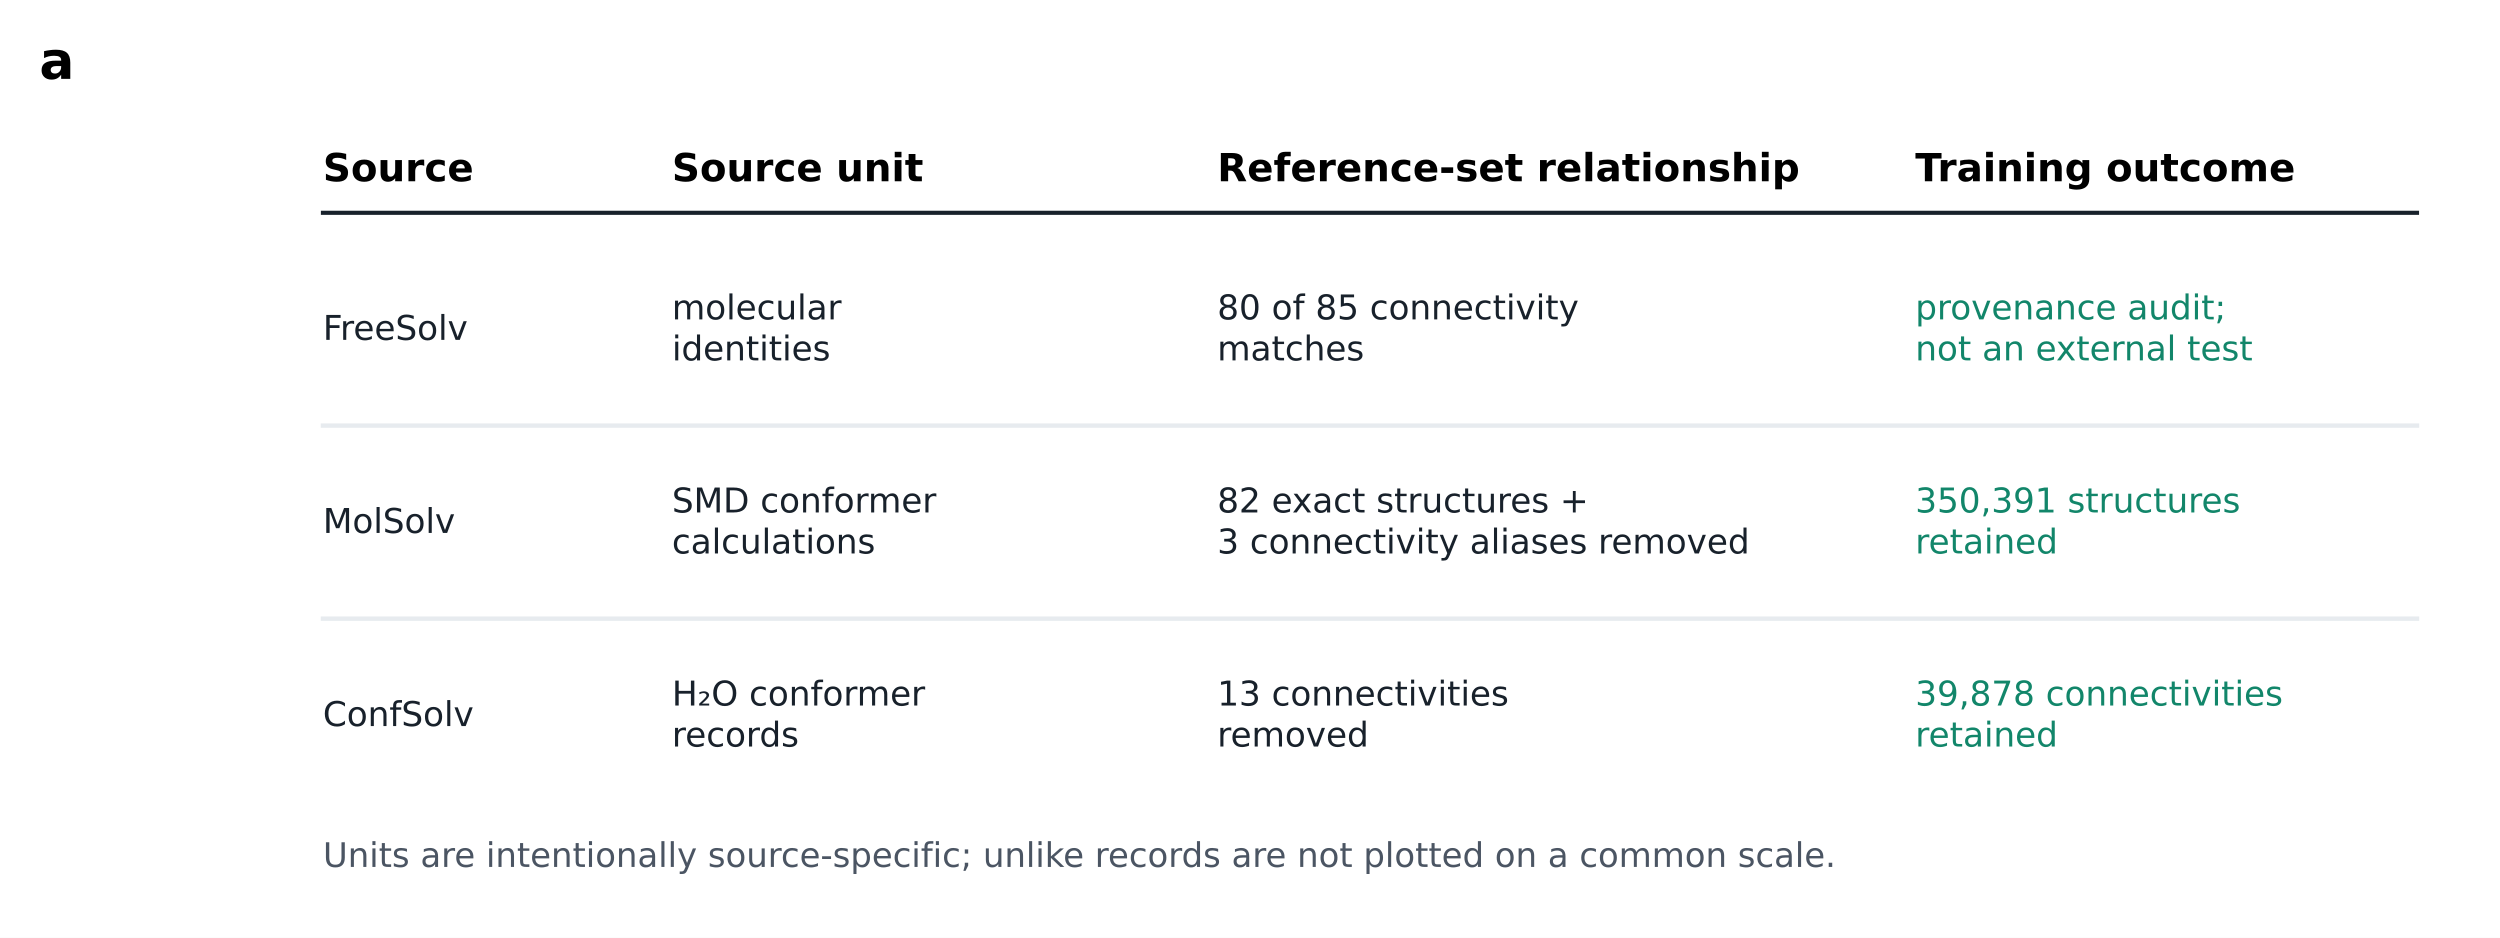
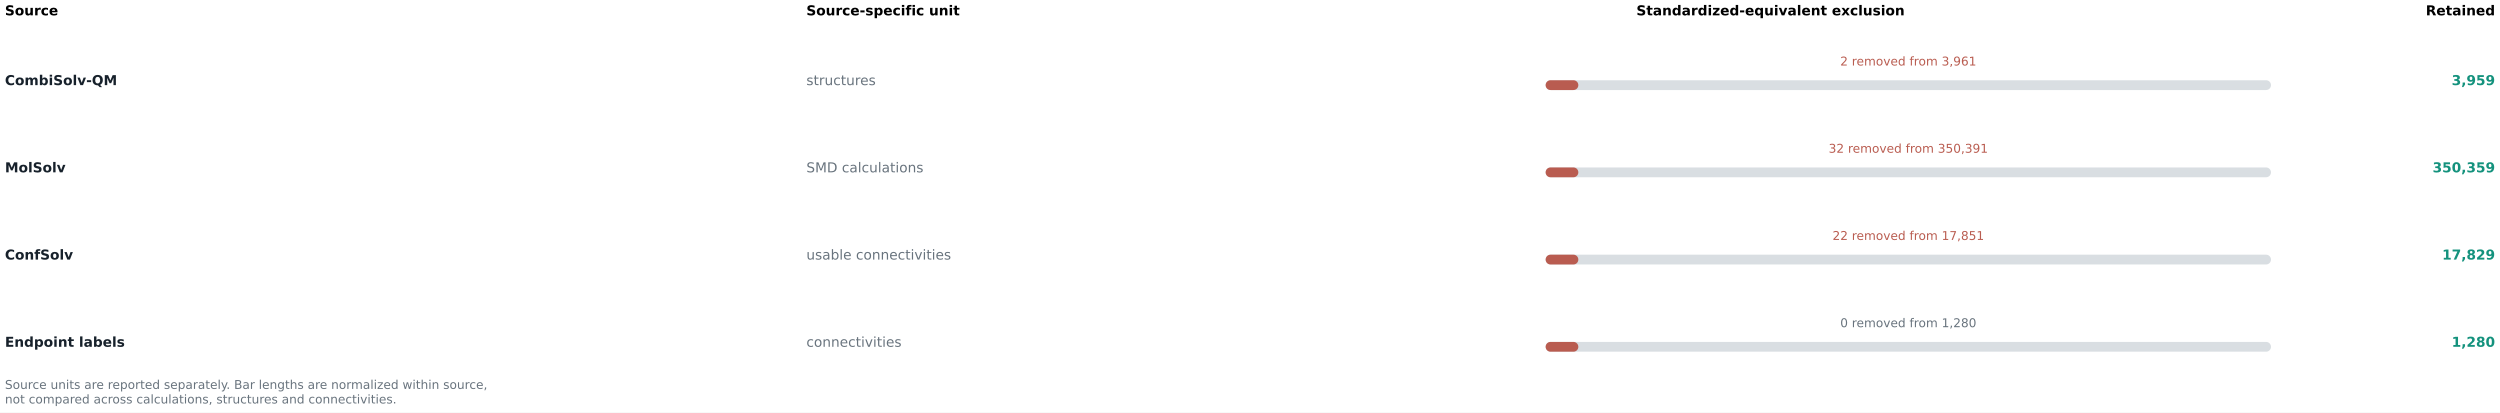
- <svg xmlns="http://www.w3.org/2000/svg" width="457.257pt" height="171.528pt" viewBox="0 0 457.257 171.528" version="1.1">
+ <svg xmlns="http://www.w3.org/2000/svg" width="1276.063pt" height="210.583pt" viewBox="0 0 1276.063 210.583" version="1.1">
  <defs>
    <style type="text/css">*{stroke-linejoin: round; stroke-linecap: butt}</style>
  </defs>
  <g id="figure_1">
    <g id="patch_1">
-       <path d="M 0 171.528 L 457.257 171.528 L 457.257 0 L 0 0 z " style="fill: #ffffff" />
+       <path d="M -0 210.583 L 1276.063 210.583 L 1276.063 0 L -0 0 z " style="fill: #ffffff" />
    </g>
    <g id="axes_1">
      <g id="line2d_1">
-         <path d="M 59.066 38.922 L 442.077 38.922 " clip-path="url(#p477d600268)" style="fill: none; stroke: #18212b; stroke-width: 0.75; stroke-linecap: square" />
+         <path d="M 791.431 43.455 L 1156.667 43.455 " clip-path="url(#pb2bf9d7a94)" style="fill: none; stroke: #d9dee2; stroke-width: 5; stroke-linecap: round" />
      </g>
      <g id="line2d_2">
-         <path d="M 59.066 77.841 L 442.077 77.841 " clip-path="url(#p477d600268)" style="fill: none; stroke: #e7ebef; stroke-width: 0.8; stroke-linecap: square" />
+         <path d="M 791.431 43.455 L 803.118 43.455 " clip-path="url(#pb2bf9d7a94)" style="fill: none; stroke: #b95c50; stroke-width: 5; stroke-linecap: round" />
      </g>
      <g id="line2d_3">
-         <path d="M 59.066 113.156 L 442.077 113.156 " clip-path="url(#p477d600268)" style="fill: none; stroke: #e7ebef; stroke-width: 0.8; stroke-linecap: square" />
+         <path d="M 791.431 87.975 L 1156.667 87.975 " clip-path="url(#pb2bf9d7a94)" style="fill: none; stroke: #d9dee2; stroke-width: 5; stroke-linecap: round" />
+       </g>
+       <g id="line2d_4">
+         <path d="M 791.431 87.975 L 803.118 87.975 " clip-path="url(#pb2bf9d7a94)" style="fill: none; stroke: #b95c50; stroke-width: 5; stroke-linecap: round" />
+       </g>
+       <g id="line2d_5">
+         <path d="M 791.431 132.495 L 1156.667 132.495 " clip-path="url(#pb2bf9d7a94)" style="fill: none; stroke: #d9dee2; stroke-width: 5; stroke-linecap: round" />
+       </g>
+       <g id="line2d_6">
+         <path d="M 791.431 132.495 L 803.118 132.495 " clip-path="url(#pb2bf9d7a94)" style="fill: none; stroke: #b95c50; stroke-width: 5; stroke-linecap: round" />
+       </g>
+       <g id="line2d_7">
+         <path d="M 791.431 177.015 L 1156.667 177.015 " clip-path="url(#pb2bf9d7a94)" style="fill: none; stroke: #d9dee2; stroke-width: 5; stroke-linecap: round" />
+       </g>
+       <g id="line2d_8">
+         <path d="M 791.431 177.015 L 803.118 177.015 " clip-path="url(#pb2bf9d7a94)" style="fill: none; stroke: #b95c50; stroke-width: 5; stroke-linecap: round" />
      </g>
      <g id="text_1">
-         <text style="font-weight: 700; font-size: 9.5px; font-family: 'DejaVu Sans'; text-anchor: start" x="7.2" y="14.418" transform="rotate(-0 7.2 14.41777)">a</text>
+         <text style="font-weight: 700; font-size: 7px; font-family: 'DejaVu Sans'; text-anchor: start" x="2.52" y="7.839" transform="rotate(-0 2.52 7.838906)">Source</text>
      </g>
      <g id="text_2">
-         <text style="font-weight: 700; font-size: 7.1px; font-family: 'DejaVu Sans'; text-anchor: start" x="59.066" y="33.156" transform="rotate(-0 59.0661 33.15649)">Source</text>
+         <text style="font-weight: 700; font-size: 7px; font-family: 'DejaVu Sans'; text-anchor: start" x="411.585" y="7.839" transform="rotate(-0 411.5847 7.838906)">Source-specific unit</text>
      </g>
      <g id="text_3">
-         <text style="font-weight: 700; font-size: 7.1px; font-family: 'DejaVu Sans'; text-anchor: start" x="122.901" y="33.156" transform="rotate(-0 122.9013 33.15649)">Source unit</text>
+         <text style="font-weight: 700; font-size: 7px; font-family: 'DejaVu Sans'; text-anchor: start" x="835.259" y="7.839" transform="rotate(-0 835.2589 7.838906)">Standardized-equivalent exclusion</text>
      </g>
      <g id="text_4">
-         <text style="font-weight: 700; font-size: 7.1px; font-family: 'DejaVu Sans'; text-anchor: start" x="222.644" y="33.156" transform="rotate(-0 222.6438 33.15649)">Reference-set relationship</text>
+         <text style="font-weight: 700; font-size: 7px; font-family: 'DejaVu Sans'; text-anchor: end" x="1273.543" y="7.839" transform="rotate(-0 1273.543 7.838906)">Retained</text>
      </g>
      <g id="text_5">
-         <text style="font-weight: 700; font-size: 7.1px; font-family: 'DejaVu Sans'; text-anchor: start" x="350.314" y="33.156" transform="rotate(-0 350.3142 33.15649)">Training outcome</text>
+         <text style="font-weight: 700; font-size: 7px; font-family: 'DejaVu Sans'; text-anchor: start; fill: #17212b" x="2.52" y="43.455" transform="rotate(-0 2.52 43.45491)">CombiSolv-QM</text>
      </g>
      <g id="text_6">
-         <text style="font-size: 6.25px; font-family: 'DejaVu Sans'; text-anchor: start; fill: #18212b" x="59.066" y="62.168" transform="rotate(-0 59.0661 62.16763)">FreeSolv</text>
+         <text style="font-size: 7px; font-family: 'DejaVu Sans'; text-anchor: start; fill: #68737d" x="411.585" y="43.455" transform="rotate(-0 411.5847 43.45491)">structures</text>
      </g>
      <g id="text_7">
-         <text style="font-size: 6.25px; font-family: 'DejaVu Sans'; fill: #18212b" transform="translate(122.9013 58.41678)">molecular</text>
-         <text style="font-size: 6.25px; font-family: 'DejaVu Sans'; fill: #18212b" transform="translate(122.9013 65.91849)">identities</text>
+         <text style="font-size: 6.2px; font-family: 'DejaVu Sans'; text-anchor: middle; fill: #b95c50" x="974.049" y="33.438" transform="rotate(-0 974.0487 33.43791)">2 removed from 3,961</text>
      </g>
      <g id="text_8">
-         <text style="font-size: 6.25px; font-family: 'DejaVu Sans'; fill: #18212b" transform="translate(222.6438 58.41678)">80 of 85 connectivity</text>
-         <text style="font-size: 6.25px; font-family: 'DejaVu Sans'; fill: #18212b" transform="translate(222.6438 65.91849)">matches</text>
+         <text style="font-weight: 700; font-size: 7px; font-family: 'DejaVu Sans'; text-anchor: end; fill: #14927d" x="1273.543" y="43.455" transform="rotate(-0 1273.543 43.45491)">3,959</text>
      </g>
      <g id="text_9">
-         <text style="font-size: 6.25px; font-family: 'DejaVu Sans'; fill: #12866a" transform="translate(350.3142 58.41678)">provenance audit;</text>
-         <text style="font-size: 6.25px; font-family: 'DejaVu Sans'; fill: #12866a" transform="translate(350.3142 65.91849)">not an external test</text>
+         <text style="font-weight: 700; font-size: 7px; font-family: 'DejaVu Sans'; text-anchor: start; fill: #17212b" x="2.52" y="87.975" transform="rotate(-0 2.52 87.97491)">MolSolv</text>
      </g>
      <g id="text_10">
-         <text style="font-size: 6.25px; font-family: 'DejaVu Sans'; text-anchor: start; fill: #18212b" x="59.066" y="97.483" transform="rotate(-0 59.0661 97.48291)">MolSolv</text>
+         <text style="font-size: 7px; font-family: 'DejaVu Sans'; text-anchor: start; fill: #68737d" x="411.585" y="87.975" transform="rotate(-0 411.5847 87.97491)">SMD calculations</text>
      </g>
      <g id="text_11">
-         <text style="font-size: 6.25px; font-family: 'DejaVu Sans'; fill: #18212b" transform="translate(122.9013 93.73206)">SMD conformer</text>
-         <text style="font-size: 6.25px; font-family: 'DejaVu Sans'; fill: #18212b" transform="translate(122.9013 101.2338)">calculations</text>
+         <text style="font-size: 6.2px; font-family: 'DejaVu Sans'; text-anchor: middle; fill: #b95c50" x="974.049" y="77.958" transform="rotate(-0 974.0487 77.95791)">32 removed from 350,391</text>
      </g>
      <g id="text_12">
-         <text style="font-size: 6.25px; font-family: 'DejaVu Sans'; fill: #18212b" transform="translate(222.6438 93.73181)">82 exact structures +</text>
-         <text style="font-size: 6.25px; font-family: 'DejaVu Sans'; fill: #18212b" transform="translate(222.6438 101.2335)">3 connectivity aliases removed</text>
+         <text style="font-weight: 700; font-size: 7px; font-family: 'DejaVu Sans'; text-anchor: end; fill: #14927d" x="1273.543" y="87.975" transform="rotate(-0 1273.543 87.97491)">350,359</text>
      </g>
      <g id="text_13">
-         <text style="font-size: 6.25px; font-family: 'DejaVu Sans'; fill: #12866a" transform="translate(350.3142 93.73181)">350,391 structures</text>
-         <text style="font-size: 6.25px; font-family: 'DejaVu Sans'; fill: #12866a" transform="translate(350.3142 101.2335)">retained</text>
+         <text style="font-weight: 700; font-size: 7px; font-family: 'DejaVu Sans'; text-anchor: start; fill: #17212b" x="2.52" y="132.495" transform="rotate(-0 2.52 132.4949)">ConfSolv</text>
      </g>
      <g id="text_14">
-         <text style="font-size: 6.25px; font-family: 'DejaVu Sans'; text-anchor: start; fill: #18212b" x="59.066" y="132.798" transform="rotate(-0 59.0661 132.7982)">ConfSolv</text>
+         <text style="font-size: 7px; font-family: 'DejaVu Sans'; text-anchor: start; fill: #68737d" x="411.585" y="132.495" transform="rotate(-0 411.5847 132.4949)">usable connectivities</text>
      </g>
      <g id="text_15">
-         <text style="font-size: 6.25px; font-family: 'DejaVu Sans'; fill: #18212b" transform="translate(122.9013 129.0473)">H₂O conformer</text>
-         <text style="font-size: 6.25px; font-family: 'DejaVu Sans'; fill: #18212b" transform="translate(122.9013 136.549)">records</text>
+         <text style="font-size: 6.2px; font-family: 'DejaVu Sans'; text-anchor: middle; fill: #b95c50" x="974.049" y="122.478" transform="rotate(-0 974.0487 122.4779)">22 removed from 17,851</text>
      </g>
      <g id="text_16">
-         <text style="font-size: 6.25px; font-family: 'DejaVu Sans'; fill: #18212b" transform="translate(222.6438 129.0473)">13 connectivities</text>
-         <text style="font-size: 6.25px; font-family: 'DejaVu Sans'; fill: #18212b" transform="translate(222.6438 136.549)">removed</text>
+         <text style="font-weight: 700; font-size: 7px; font-family: 'DejaVu Sans'; text-anchor: end; fill: #14927d" x="1273.543" y="132.495" transform="rotate(-0 1273.543 132.4949)">17,829</text>
      </g>
      <g id="text_17">
-         <text style="font-size: 6.25px; font-family: 'DejaVu Sans'; fill: #12866a" transform="translate(350.3142 129.0473)">39,878 connectivities</text>
-         <text style="font-size: 6.25px; font-family: 'DejaVu Sans'; fill: #12866a" transform="translate(350.3142 136.549)">retained</text>
+         <text style="font-weight: 700; font-size: 7px; font-family: 'DejaVu Sans'; text-anchor: start; fill: #17212b" x="2.52" y="177.015" transform="rotate(-0 2.52 177.0149)">Endpoint labels</text>
      </g>
      <g id="text_18">
-         <text style="font-size: 6.2px; font-family: 'DejaVu Sans'; text-anchor: start; fill: #4b5563" x="59.066" y="158.562" transform="rotate(-0 59.0661 158.5618)">Units are intentionally source-specific; unlike records are not plotted on a common scale.</text>
+         <text style="font-size: 7px; font-family: 'DejaVu Sans'; text-anchor: start; fill: #68737d" x="411.585" y="177.015" transform="rotate(-0 411.5847 177.0149)">connectivities</text>
+       </g>
+       <g id="text_19">
+         <text style="font-size: 6.2px; font-family: 'DejaVu Sans'; text-anchor: middle; fill: #68737d" x="974.049" y="166.998" transform="rotate(-0 974.0487 166.9979)">0 removed from 1,280</text>
+       </g>
+       <g id="text_20">
+         <text style="font-weight: 700; font-size: 7px; font-family: 'DejaVu Sans'; text-anchor: end; fill: #14927d" x="1273.543" y="177.015" transform="rotate(-0 1273.543 177.0149)">1,280</text>
+       </g>
+       <g id="text_21">
+         <text style="font-size: 6.2px; font-family: 'DejaVu Sans'; fill: #68737d" transform="translate(2.52 198.5112)">Source units are reported separately. Bar lengths are normalized within source,</text>
+         <text style="font-size: 6.2px; font-family: 'DejaVu Sans'; fill: #68737d" transform="translate(2.52 205.9529)">not compared across calculations, structures and connectivities.</text>
      </g>
    </g>
  </g>
  <defs>
-     <clipPath id="p477d600268">
-       <rect x="51.087" y="20.184" width="398.97" height="144.144" />
+     <clipPath id="pb2bf9d7a94">
+       <rect x="773.169" y="36.777" width="401.76" height="146.916" />
    </clipPath>
  </defs>
</svg>
